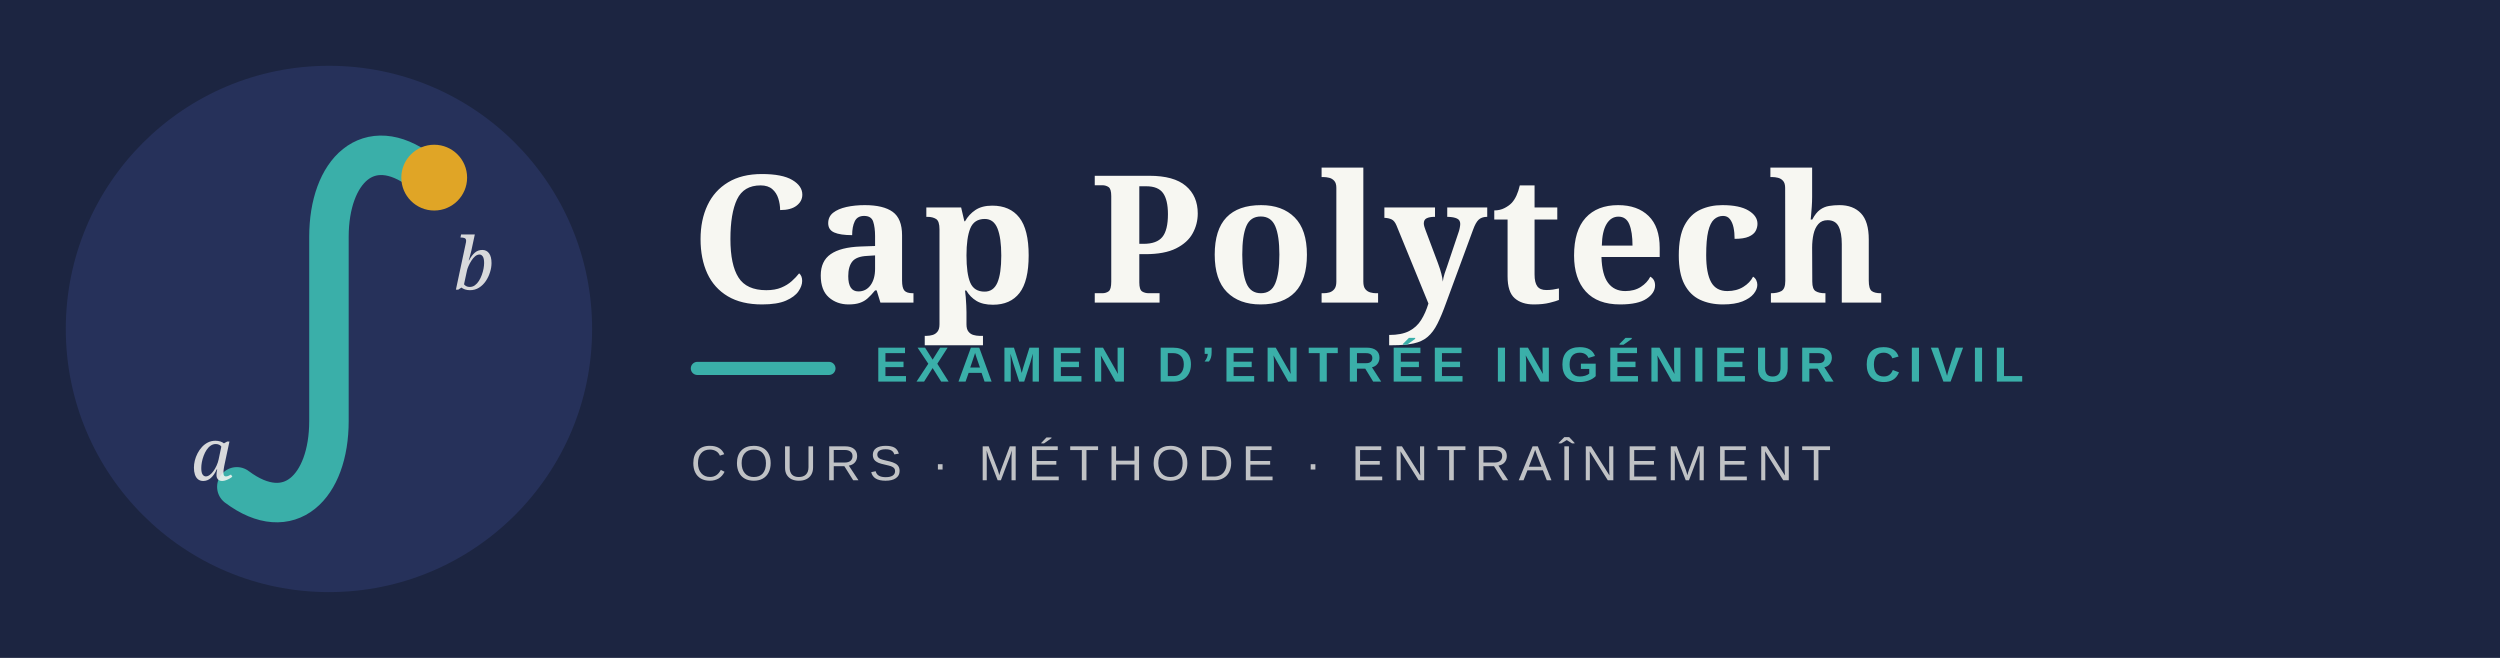
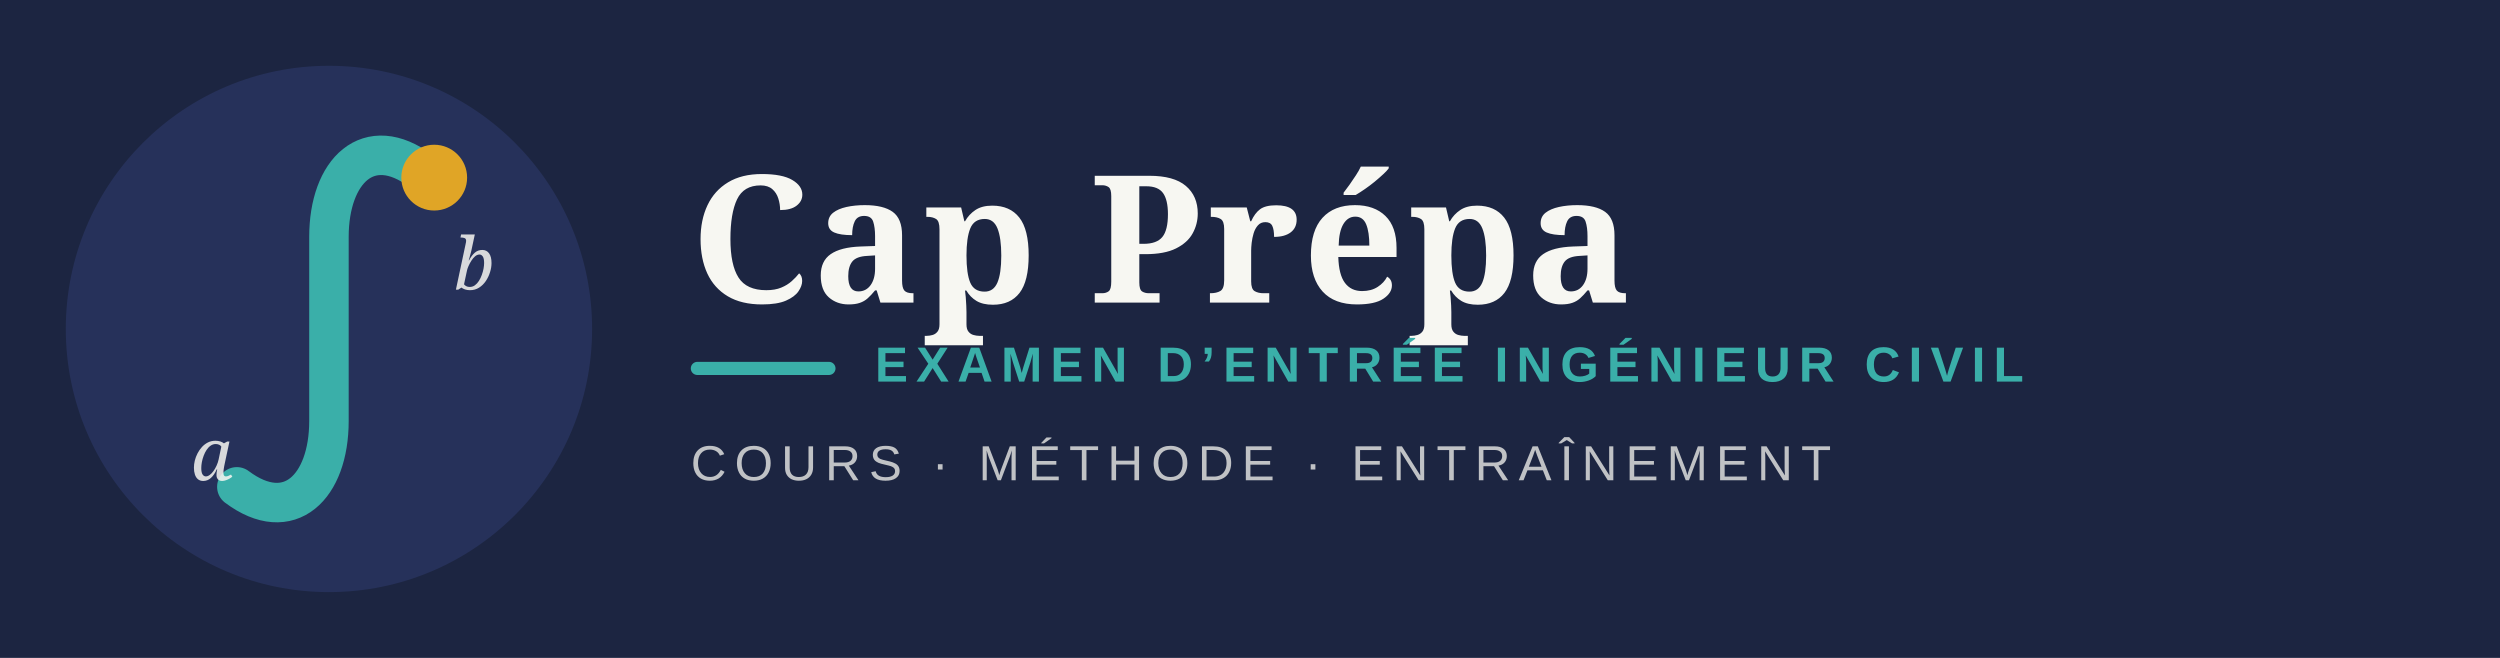
<svg xmlns="http://www.w3.org/2000/svg" viewBox="0 0 760 200" width="760" height="200">
  <rect width="760" height="200" fill="#1C2541" />
  <circle cx="100" cy="100" r="80" fill="#26315A" />
  <path d="M128 52 C 112 40, 100 52, 100 72 L 100 128 C 100 148, 88 160, 72 148" stroke="#3AAFA9" stroke-width="12" stroke-linecap="round" fill="none" />
  <circle cx="132" cy="54" r="10" fill="#E0A526" />
  <text x="58" y="146" font-family="Georgia, 'Playfair Display', serif" font-style="italic" font-size="22" fill="#F7F7F2" opacity="0.85">a</text>
  <text x="138" y="88" font-family="Georgia, 'Playfair Display', serif" font-style="italic" font-size="22" fill="#F7F7F2" opacity="0.85">b</text>
-   <text x="210" y="92" font-family="Georgia, 'Playfair Display', serif" font-size="54" font-weight="700" fill="#F7F7F2" letter-spacing="1">Cap Polytech</text>
+   <text x="210" y="92" font-family="Georgia, 'Playfair Display', serif" font-size="54" font-weight="700" fill="#F7F7F2" letter-spacing="1">Cap Prépa</text>
  <rect x="210" y="110" width="44" height="4" rx="2" fill="#3AAFA9" />
  <text x="266" y="116" font-family="'Montserrat', 'Helvetica Neue', Arial, sans-serif" font-size="15" font-weight="600" fill="#3AAFA9" letter-spacing="2.5">EXAMEN D’ENTRÉE INGÉNIEUR CIVIL</text>
  <text x="210" y="146" font-family="'Montserrat', 'Helvetica Neue', Arial, sans-serif" font-size="15" font-weight="500" fill="#F7F7F2" opacity="0.75" letter-spacing="2.5">COURS · MÉTHODE · ENTRAÎNEMENT</text>
</svg>
